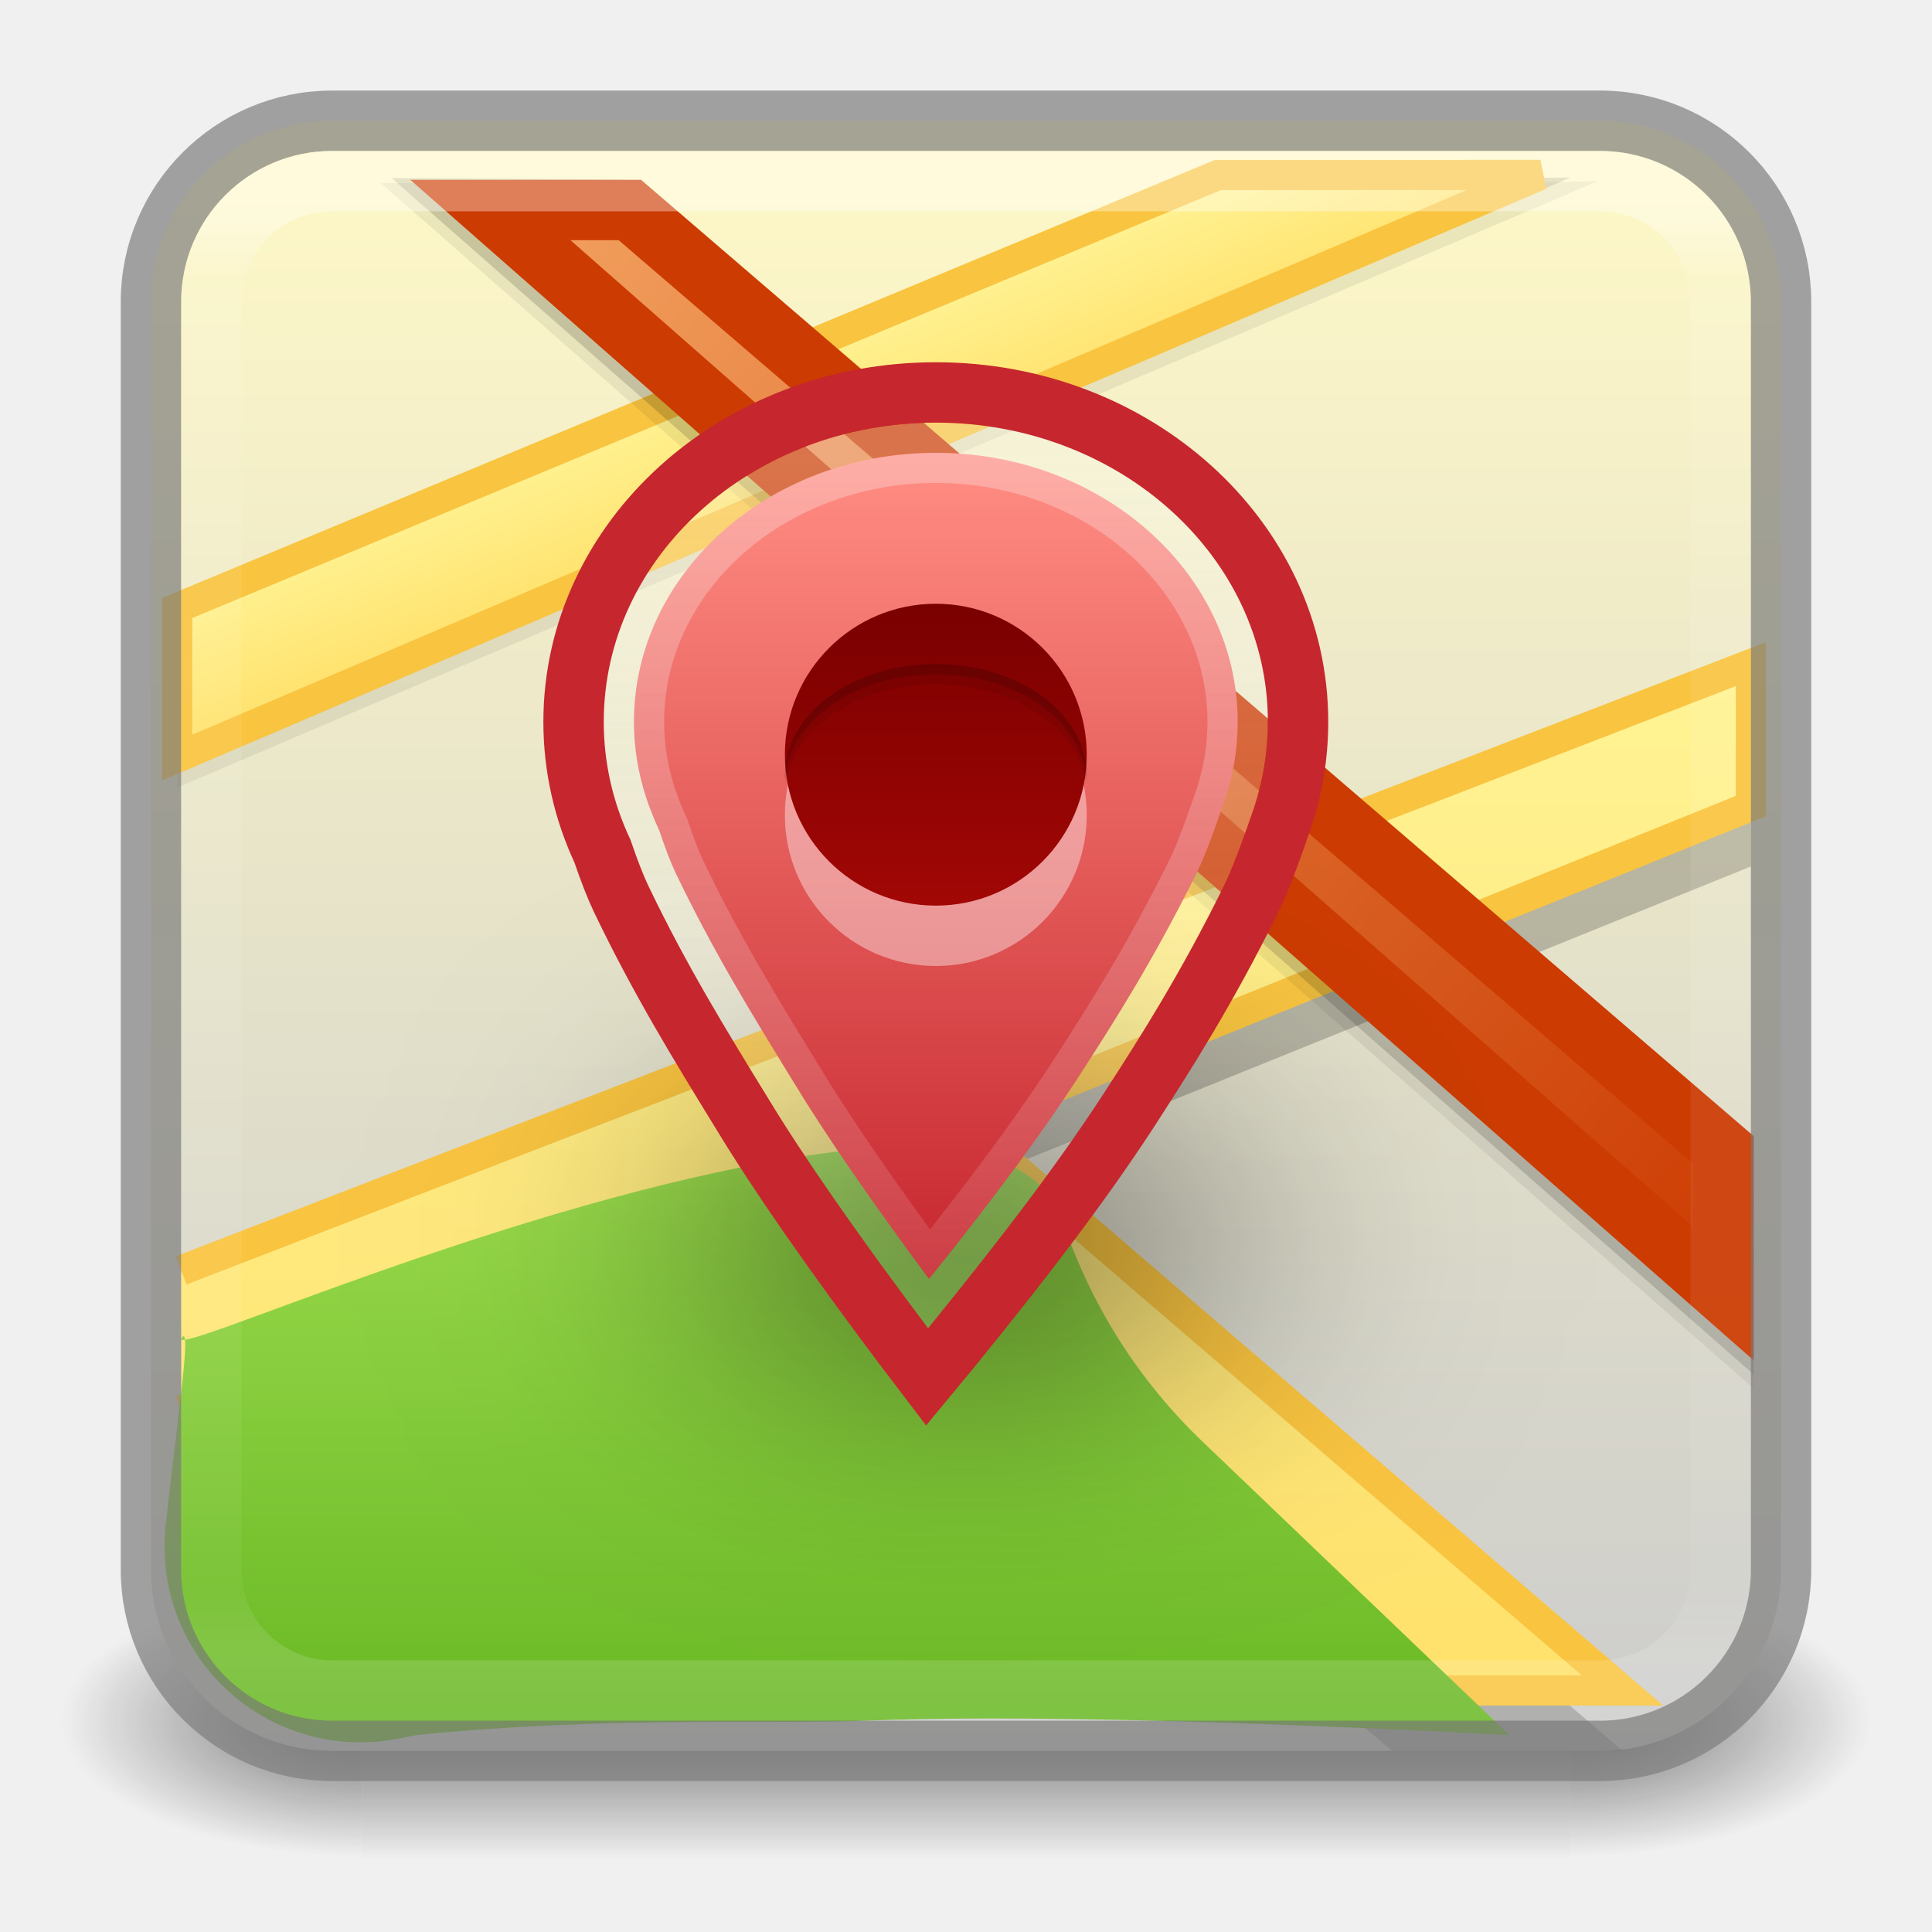
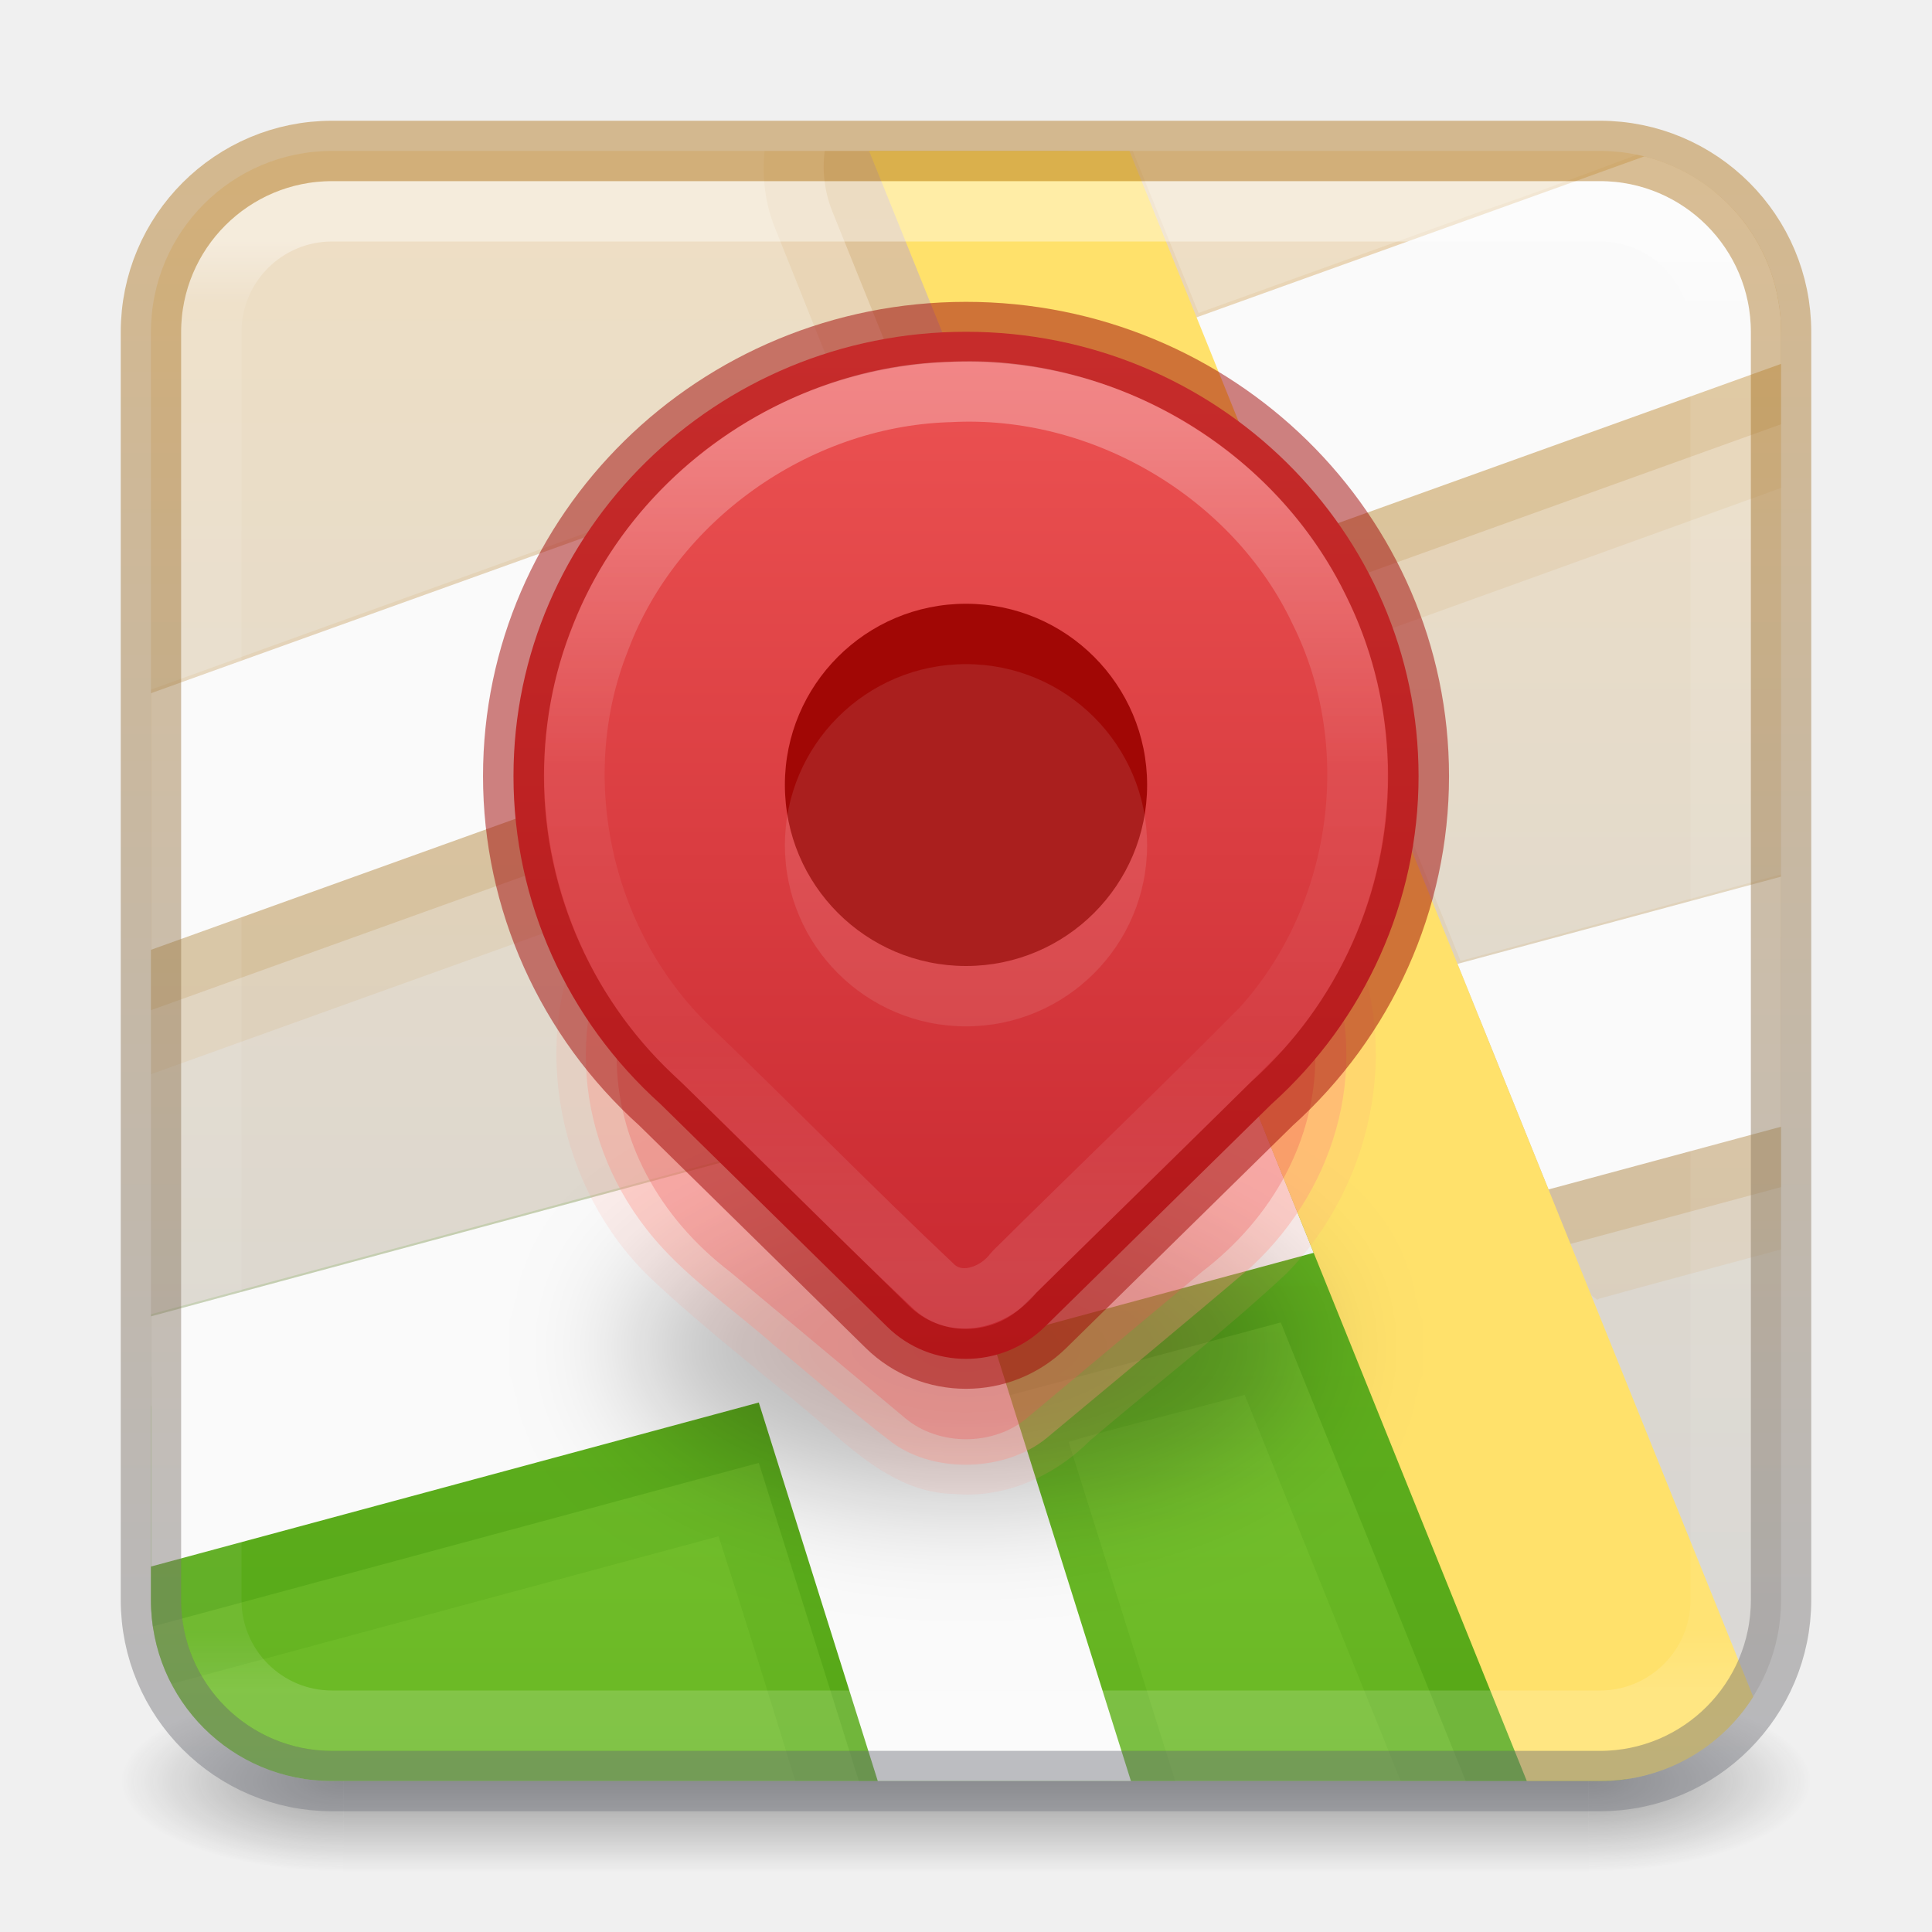
- <svg xmlns="http://www.w3.org/2000/svg" width="32px" height="32px" viewBox="0 0 32 32" version="1.1">
-   <defs>
-     <radialGradient cx="-0.14%" cy="50%" fx="-0.14%" fy="50%" r="100.14%" gradientTransform="translate(-0.001404,0.5),scale(1,0.450149),translate(0.001404,-0.5)" id="radialGradient-1">
-       <stop stop-color="#181818" offset="0%" />
-       <stop stop-color="#181818" stop-opacity="0" offset="100%" />
+ <svg xmlns="http://www.w3.org/2000/svg" xmlns:xlink="http://www.w3.org/1999/xlink" version="1.1" id="svg4332" height="32" width="32" xml:space="preserve">
+   <defs id="defs4334">
+     <linearGradient id="linearGradient72">
+       <stop id="stop69" style="stop-color:#ffffff;stop-opacity:1" offset="0" />
+       <stop id="stop70" style="stop-color:#ffffff;stop-opacity:0.235" offset="0.407" />
+       <stop id="stop71" style="stop-color:#ffffff;stop-opacity:0.157" offset="0.727" />
+       <stop id="stop72" style="stop-color:#ffffff;stop-opacity:0.392" offset="1" />
+     </linearGradient>
+     <linearGradient id="linearGradient67">
+       <stop style="stop-color:#ed5353;stop-opacity:1" offset="0" id="stop67" />
+       <stop style="stop-color:#c6262e;stop-opacity:1" offset="1" id="stop68" />
+     </linearGradient>
+     <linearGradient id="linearGradient64">
+       <stop style="stop-color:#9bdb4d;stop-opacity:1" offset="0" id="stop64" />
+       <stop style="stop-color:#68b723;stop-opacity:1" offset="1" id="stop65" />
+     </linearGradient>
+     <linearGradient id="linearGradient51">
+       <stop id="stop50" style="stop-color:#efdfc4;stop-opacity:1" offset="0" />
+       <stop id="stop51" style="stop-color:#d4d4d4;stop-opacity:1" offset="1" />
+     </linearGradient>
+     <linearGradient id="linearGradient31">
+       <stop style="stop-color:#b6802e;stop-opacity:1" offset="0" id="stop31" />
+       <stop style="stop-color:#7e8087;stop-opacity:1" offset="1" id="stop32" />
+     </linearGradient>
+     <linearGradient id="linearGradient3688-166-749-654">
+       <stop offset="0" style="stop-color:#181818;stop-opacity:1" id="stop3088" />
+       <stop offset="1" style="stop-color:#181818;stop-opacity:0" id="stop3090" />
+     </linearGradient>
+     <linearGradient id="linearGradient3702-501-757-795">
+       <stop offset="0" style="stop-color:#181818;stop-opacity:0" id="stop3100" />
+       <stop offset="0.5" style="stop-color:#181818;stop-opacity:1" id="stop3102" />
+       <stop offset="1" style="stop-color:#181818;stop-opacity:0" id="stop3104" />
+     </linearGradient>
+     <linearGradient x1="24" y1="6.24" x2="24" y2="41.76" id="linearGradient4161-0-2" xlink:href="#linearGradient3924-0" gradientUnits="userSpaceOnUse" gradientTransform="matrix(0.6756757,0,0,0.6756757,-0.21621,-0.2162061)" />
+     <linearGradient id="linearGradient3924-0">
+       <stop id="stop3926-6" style="stop-color:#ffffff;stop-opacity:1" offset="0" />
+       <stop id="stop3928-3" style="stop-color:#ffffff;stop-opacity:0.235" offset="0.042" />
+       <stop id="stop3930-2" style="stop-color:#ffffff;stop-opacity:0.157" offset="0.958" />
+       <stop id="stop3932-62" style="stop-color:#ffffff;stop-opacity:0.392" offset="1" />
+     </linearGradient>
+     <linearGradient xlink:href="#linearGradient51" id="linearGradient930-9-2" x1="16.768" y1="2.768" x2="16.768" y2="29.897" gradientUnits="userSpaceOnUse" />
+     <radialGradient cx="4.993" cy="43.5" r="2.5" fx="4.993" fy="43.5" id="radialGradient2976-3-3" xlink:href="#linearGradient3688-166-749-654" gradientUnits="userSpaceOnUse" gradientTransform="matrix(2.003784,0,0,1.4,27.98813,-17.4)" />
+     <radialGradient cx="4.993" cy="43.5" r="2.5" fx="4.993" fy="43.5" id="radialGradient2978-2-5" xlink:href="#linearGradient3688-166-749-654" gradientUnits="userSpaceOnUse" gradientTransform="matrix(2.003784,0,0,1.4,-20.01187,-104.4)" />
+     <linearGradient xlink:href="#linearGradient3702-501-757-795" id="linearGradient963" gradientUnits="userSpaceOnUse" x1="25.058" y1="47.028" x2="25.058" y2="39.999" />
+     <linearGradient xlink:href="#linearGradient67" id="linearGradient68" x1="31.998" y1="12.058" x2="31.998" y2="49.641" gradientUnits="userSpaceOnUse" />
+     <radialGradient cx="9.692" cy="41.272" fx="9.692" fy="41.272" r="29.069" gradientTransform="matrix(1.289676,0,0,0.7753883,54.28695,10.86722)" id="radialGradient-9-0-5-6" gradientUnits="userSpaceOnUse">
+       <stop stop-color="#000000" offset="0%" id="stop20-9-0-0" />
+       <stop stop-color="#000000" stop-opacity="0" offset="100%" id="stop21-3-3-4" />
    </radialGradient>
-     <linearGradient x1="53.779%" y1="96.067%" x2="53.779%" y2="-0.008%" id="linearGradient-2">
-       <stop stop-color="#181818" stop-opacity="0" offset="0%" />
-       <stop stop-color="#181818" offset="50%" />
-       <stop stop-color="#181818" stop-opacity="0" offset="100%" />
-     </linearGradient>
-     <linearGradient x1="48.904%" y1="0.395%" x2="48.904%" y2="99.929%" id="linearGradient-3">
-       <stop stop-color="#FFF9C7" offset="0%" />
-       <stop stop-color="#CCCCCC" offset="100%" />
-     </linearGradient>
-     <linearGradient x1="50%" y1="0%" x2="50%" y2="100%" id="linearGradient-4">
-       <stop stop-color="#FFF394" offset="0%" />
-       <stop stop-color="#FFE16B" offset="100%" />
-     </linearGradient>
-     <linearGradient x1="50%" y1="0%" x2="50%" y2="100%" id="linearGradient-5">
-       <stop stop-color="#9BDB4D" offset="0%" />
-       <stop stop-color="#68B723" offset="100%" />
-     </linearGradient>
-     <linearGradient x1="50%" y1="0%" x2="50%" y2="100%" id="linearGradient-6">
-       <stop stop-color="#FFF394" offset="0%" />
-       <stop stop-color="#FFE16B" offset="100%" />
-     </linearGradient>
-     <linearGradient x1="-30.948%" y1="50%" x2="100%" y2="50%" id="linearGradient-7">
-       <stop stop-color="#FFC27D" offset="0%" />
-       <stop stop-color="#CC3B02" offset="100%" />
-     </linearGradient>
-     <radialGradient cx="50%" cy="50.009%" fx="50%" fy="50.009%" r="140%" gradientTransform="translate(0.5,0.500085),scale(0.357143,1),translate(-0.5,-0.500085)" id="radialGradient-8">
-       <stop stop-color="#000000" offset="0%" />
-       <stop stop-color="#000000" stop-opacity="0" offset="100%" />
-     </radialGradient>
-     <filter x="-42.9%" y="-120.0%" width="185.7%" height="340.0%" filterUnits="objectBoundingBox" id="filter-9">
-       <feGaussianBlur stdDeviation="2" in="SourceGraphic" />
+     <filter x="-0.209" y="-0.48" width="1.417" height="1.96" filterUnits="objectBoundingBox" id="filter-10-6-6-8">
+       <feGaussianBlur stdDeviation="2" in="SourceGraphic" id="feGaussianBlur21-0-1-8" />
    </filter>
-     <linearGradient x1="50%" y1="0%" x2="50%" y2="100%" id="linearGradient-10">
-       <stop stop-color="#FF8C82" offset="1.743%" />
-       <stop stop-color="#C6262E" offset="100%" />
-     </linearGradient>
-     <linearGradient x1="50%" y1="0%" x2="50%" y2="100%" id="linearGradient-11">
-       <stop stop-color="#FAFAFA" stop-opacity="0.297" offset="0%" />
-       <stop stop-color="#FFFFFF" stop-opacity="0.104" offset="100%" />
-     </linearGradient>
-     <linearGradient x1="50%" y1="100%" x2="50%" y2="9.76491615e-14%" id="linearGradient-12">
-       <stop stop-color="#A10705" offset="0%" />
-       <stop stop-color="#7A0000" offset="100%" />
-     </linearGradient>
-     <linearGradient x1="50%" y1="2%" x2="50%" y2="98%" id="linearGradient-13">
-       <stop stop-color="#FFFFFF" offset="0%" />
-       <stop stop-color="#FFFFFF" stop-opacity="0.235" offset="4.167%" />
-       <stop stop-color="#FFFFFF" stop-opacity="0.157" offset="95.833%" />
-       <stop stop-color="#FFFFFF" stop-opacity="0.392" offset="100%" />
-     </linearGradient>
+     <linearGradient xlink:href="#linearGradient31" id="linearGradient1" gradientUnits="userSpaceOnUse" gradientTransform="translate(34.78695,-2)" x1="-18.522" y1="5.082" x2="-18.522" y2="31.156" />
+     <linearGradient xlink:href="#linearGradient64" id="linearGradient2" gradientUnits="userSpaceOnUse" gradientTransform="translate(34.78695,-2)" x1="-17.895" y1="4.942" x2="-17.895" y2="31.92" />
+     <linearGradient xlink:href="#linearGradient72" id="linearGradient69" gradientUnits="userSpaceOnUse" gradientTransform="matrix(0.7031941,0,0,0.7050845,-26.96713,-1.903839)" x1="61.019" y1="12.6" x2="61.019" y2="32.466" />
  </defs>
-   <g id="32" stroke="none" stroke-width="1" fill="none" fill-rule="evenodd">
-     <g id="Base-Shadow" transform="translate(1, 26)" fill-rule="nonzero" opacity="0.6">
-       <rect id="Base-Right-Shadow" fill="url(#radialGradient-1)" x="25" y="0" width="5" height="5" />
-       <rect id="Base-Left-Shadow" fill="url(#radialGradient-1)" transform="translate(2.5, 2.5) rotate(180) translate(-2.5, -2.5) " x="0" y="0" width="5" height="5" />
-       <rect id="Base-Middle-Shadow" fill="url(#linearGradient-2)" x="5" y="0" width="20" height="5" />
+   <g style="display:inline" id="g2036-2-8-6" transform="matrix(0.6999997,0,0,0.3333336,-0.8,15.33333)">
+     <g style="opacity:0.4" id="g3712-3-7-0" transform="matrix(1.052632,0,0,1.285713,-1.263158,-13.42854)">
+       <rect style="fill:url(#radialGradient2976-3-3);fill-opacity:1;stroke:none" id="rect2801-0-9-6" y="40" x="38" height="7" width="5" />
+       <rect style="fill:url(#radialGradient2978-2-5);fill-opacity:1;stroke:none" id="rect3696-2-2-2" transform="scale(-1)" y="-47" x="-10" height="7" width="5" />
+       <rect style="fill:url(#linearGradient963);fill-opacity:1;stroke:none" id="rect3700-1-0-6" y="40" x="10" height="7" width="28" />
    </g>
-     <rect id="Base-Square-Fill" fill="url(#linearGradient-3)" fill-rule="nonzero" x="2.5" y="2" width="27" height="27" rx="3" />
-     <g id="Yellow-Path-2" transform="translate(3, 11)">
-       <polyline id="Shadow-2" fill-opacity="0.07" fill="#000000" points="3.28813823e-15 11.042 26 1 26 3.351 12.966 8.621 23.874 18 20.06 18 9.987 9.576 4.28591858e-16 13.366" />
-       <polyline id="Shadow-1" fill-opacity="0.15" fill="#000000" points="3.28813823e-15 11.042 26 1 26 3.351 12.966 8.621 23.874 18 20.06 18 9.987 9.576 4.28591858e-16 13.366" />
-       <path d="M0,10.042 L26,0 L26,2.351 L12.966,7.621 L23.874,17 L20.06,17 L9.987,8.576 L0,12.366" id="Main-Path" stroke="#F9C440" stroke-width="0.5" fill="url(#linearGradient-4)" />
-     </g>
-     <path d="M3.017,22.148 C2.645,22.577 8.481,19.875 13.403,19.136 C15.833,18.771 17.236,19.142 17.61,20.25 C18.073,21.626 18.864,22.869 19.913,23.873 L25,28.739 L25,28.739 C20.224,28.489 16.665,28.409 14.323,28.5 C12.754,28.561 9.958,28.424 6.895,28.739 C6.892,28.74 6.787,28.76 6.578,28.8 L6.578,28.8 C4.82,29.137 3.121,27.985 2.783,26.227 C2.722,25.908 2.709,25.581 2.745,25.259 C2.745,25.259 2.745,25.259 2.745,25.259 C2.955,23.36 3.169,21.974 3.017,22.148 Z" id="Green-Park" fill="url(#linearGradient-5)" />
-     <g id="Yellow-Path-1" transform="translate(2, 1.042822)">
-       <polygon id="Shadow-2" fill-opacity="0.07" fill="#000000" transform="translate(12.32329, 6.053146) rotate(-22) translate(-12.32329, -6.053146) " points="0.503 5.003 19.952 4.806 25.11 6.805 -0.464 7.301" />
-       <polygon id="Shadow-1" fill-opacity="0.15" fill="#000000" transform="translate(12.09793, 5.89828) rotate(-22) translate(-12.09793, -5.89828) " points="0.503 4.847 19.582 4.652 24.641 6.652 -0.446 7.145" />
-       <polygon id="Main-Path" stroke="#F9C440" stroke-width="0.5" fill="url(#linearGradient-6)" transform="translate(11.84962, 5.752811) rotate(-22) translate(-11.84962, -5.752811) " points="0.503 4.7 19.174 4.508 24.125 6.508 -0.426 6.998" />
-     </g>
-     <g id="Orange-Path" transform="translate(6.207139, 0.951343)">
-       <polygon id="Shadow-2" fill-opacity="0.07" fill="#000000" transform="translate(12.33956, 11.06368) rotate(41) translate(-12.33956, -11.06368) " points="0.154 9.804 24.982 9.663 27.472 12.465 -2.793 12.313" />
-       <polygon id="Shadow-1" fill-opacity="0.15" fill="#000000" transform="translate(12.42886, 10.90748) rotate(41) translate(-12.42886, -10.90748) " points="0.339 9.646 24.973 9.506 27.443 12.309 -2.585 12.154" />
-       <path d="M24.73,9.906 L26.291,11.702 L-0.901,11.556 L0.843,10.04 L24.73,9.906 Z" id="Main-Path" stroke="#CC3B02" fill="url(#linearGradient-7)" transform="translate(12.58159, 10.80634) rotate(41) translate(-12.58159, -10.80634) " />
-     </g>
-     <g id="Pin" transform="translate(9, 7)">
-       <ellipse id="Shadow" fill="url(#radialGradient-8)" fill-rule="nonzero" opacity="0.581" filter="url(#filter-9)" cx="7" cy="13.5" rx="7" ry="2.5" />
-       <path d="M6.5,0.5 C7.887,0.5 9.145,1.003 10.054,1.823 C10.944,2.625 11.5,3.731 11.5,4.957 C11.5,5.4 11.427,5.828 11.293,6.229 C11.094,6.814 10.938,7.224 10.821,7.458 C10.093,8.927 9.439,9.943 8.967,10.677 C8.309,11.706 7.485,12.819 6.388,14.185 C5.418,12.878 4.671,11.791 4.144,10.923 C3.447,9.787 2.82,8.77 2.193,7.464 C2.112,7.296 2.021,7.058 1.917,6.749 C1.641,6.16 1.5,5.573 1.5,4.957 C1.5,3.731 2.056,2.625 2.946,1.823 C3.855,1.003 5.113,0.5 6.5,0.5 Z" id="Pin-Shape" stroke="url(#linearGradient-11)" fill="url(#linearGradient-10)" />
-       <path d="M6.5,-0.5 C8.15,-0.5 9.643,0.106 10.724,1.08 C11.825,2.072 12.5,3.444 12.5,4.957 C12.5,5.51 12.409,6.045 12.24,6.552 C12.021,7.195 11.845,7.645 11.717,7.902 C10.968,9.415 10.294,10.462 9.809,11.216 C9.056,12.394 8.092,13.68 6.76,15.316 C6.623,15.484 6.488,15.648 6.356,15.807 C6.231,15.643 6.103,15.474 5.972,15.301 C4.789,13.728 3.896,12.442 3.292,11.446 C2.577,10.281 1.935,9.236 1.292,7.897 C1.201,7.708 1.096,7.441 0.978,7.097 C0.67,6.437 0.5,5.715 0.5,4.957 C0.5,3.444 1.175,2.072 2.276,1.08 C3.357,0.106 4.85,-0.5 6.5,-0.5 Z" id="Pin-Shape" stroke="#C6262E" />
-       <circle id="Pin-Oval-Highlight" fill-opacity="0.4" fill="#FFFFFF" cx="6.5" cy="6.5" r="2.5" />
-       <circle id="Pin-Oval" fill="url(#linearGradient-12)" cx="6.5" cy="5.5" r="2.5" />
-       <path d="M6.5,4 C7.881,4 9,4.821 9,5.833 C9,5.862 8.999,5.89 8.997,5.918 L9,6 C9,4.987 7.881,4.167 6.5,4.167 C5.157,4.167 4.062,4.943 4.003,5.917 L4,5.833 C4,4.821 5.119,4 6.5,4 Z" id="Pin-Oval-Inset-2" fill-opacity="0.14" fill="#000000" />
-       <path d="M6.5,4 C7.881,4 9,4.821 9,5.833 C9,5.89 8.997,5.946 8.99,6.001 C8.875,5.066 7.804,4.333 6.5,4.333 C5.196,4.333 4.125,5.066 4.01,6 C4.003,5.946 4,5.89 4,5.833 C4,4.821 5.119,4 6.5,4 Z" id="Pin-Oval-Inset-1" fill-opacity="0.07" fill="#000000" />
-     </g>
-     <rect id="Base-Square-Border" stroke="#7D7D7D" opacity="0.695" stroke-linecap="round" stroke-linejoin="round" x="2.5" y="2" width="27" height="27" rx="3" />
-     <rect id="Base-Edge-Highlight" stroke="url(#linearGradient-13)" opacity="0.35" stroke-linecap="round" stroke-linejoin="round" x="3.5" y="3" width="25" height="25" rx="2" />
  </g>
+   <rect style="color:#000000;font-variation-settings:normal;display:inline;overflow:visible;visibility:visible;vector-effect:none;fill:url(#linearGradient930-9-2);fill-opacity:1;fill-rule:nonzero;stroke:none;stroke-width:1;stroke-linecap:butt;stroke-linejoin:miter;stroke-miterlimit:4;stroke-dasharray:none;stroke-dashoffset:0;stroke-opacity:0.5;marker:none;enable-background:accumulate;stop-color:#000000" id="rect5505-21-1-2-1" y="2.5" x="2.5" ry="3" rx="3" height="27" width="27" />
+   <path id="path1" style="font-variation-settings:normal;opacity:1;vector-effect:none;fill:url(#linearGradient2);fill-opacity:1;stroke:none;stroke-width:1;stroke-linecap:butt;stroke-linejoin:miter;stroke-miterlimit:4;stroke-dasharray:none;stroke-dashoffset:0;stroke-opacity:0.5;-inkscape-stroke:none;marker:none;stop-color:#000000;stop-opacity:1" d="M 22.539 18.385 L 2.5 23.291 L 2.5 26.5 C 2.5 28.162 3.838 29.5 5.5 29.5 L 26.5 29.5 C 26.644 29.5 26.787 29.49 26.926 29.471 L 22.539 18.385 z " />
+   <path style="baseline-shift:baseline;display:inline;overflow:visible;vector-effect:none;fill:#ffe16b;stroke-linecap:round;stroke-linejoin:round;enable-background:accumulate;stop-color:#000000" d="M 15.643,0.251 29.89,35.555" id="path57" />
+   <path id="path3-9-3" style="font-variation-settings:normal;baseline-shift:baseline;display:inline;overflow:visible;opacity:0.15;vector-effect:none;fill:#3a9104;fill-opacity:1;stroke-width:1;stroke-linecap:round;stroke-linejoin:round;stroke-miterlimit:4;stroke-dasharray:none;stroke-dashoffset:0;stroke-opacity:1;-inkscape-stroke:none;enable-background:accumulate;stop-color:#000000;stop-opacity:1" d="M 19.877 17.084 C 19.727 17.078 19.572 17.111 19.412 17.205 L 2.5 21.768 L 2.5 26.5 C 2.5 27.002 2.621 27.475 2.838 27.891 L 11.902 25.445 C 12.339 26.792 12.755 28.147 13.174 29.5 L 19.465 29.5 L 17.699 23.881 C 18.66 23.601 19.647 23.369 20.615 23.102 C 21.477 25.234 22.34 27.367 23.201 29.5 L 26.5 29.5 C 27.064 29.5 27.591 29.345 28.041 29.076 C 26.02 26.193 23.871 23.416 22.684 21.91 C 22.743 21.653 22.711 21.37 22.576 21.098 L 21.18 17.639 C 20.744 17.472 20.328 17.101 19.877 17.084 z " />
+   <path id="path3-9" style="font-variation-settings:normal;baseline-shift:baseline;display:inline;overflow:visible;opacity:0.3;vector-effect:none;fill:#3a9104;fill-opacity:1;stroke-width:1;stroke-linecap:round;stroke-linejoin:round;stroke-miterlimit:4;stroke-dasharray:none;stroke-dashoffset:0;stroke-opacity:1;-inkscape-stroke:none;enable-background:accumulate;stop-color:#000000;stop-opacity:1" d="M 20.945 17.834 L 2.5 22.805 L 2.5 26.5 C 2.5 26.649 2.51 26.796 2.531 26.939 L 12.568 24.23 L 14.225 29.5 L 18.418 29.5 L 16.434 23.188 L 21.213 21.904 L 24.277 29.5 L 26.5 29.5 C 26.673 29.5 26.843 29.485 27.008 29.457 L 22.281 21.617 L 22.453 21.57 L 20.945 17.834 z " />
+   <path id="path3" style="baseline-shift:baseline;display:inline;overflow:visible;vector-effect:none;fill:#fafafa;stroke-linecap:round;stroke-linejoin:round;enable-background:accumulate;stop-color:#000000" d="M 20.252 17.014 L 2.5 21.803 L 2.5 25.947 L 12.568 23.23 L 14.539 29.5 L 18.732 29.5 L 16.434 22.188 L 21.76 20.75 L 20.252 17.014 z " />
+   <path id="path2-2-2" style="font-variation-settings:normal;baseline-shift:baseline;display:inline;overflow:visible;opacity:0.15;vector-effect:none;fill:#cfa25e;fill-opacity:1;stroke-width:1;stroke-linecap:round;stroke-linejoin:round;stroke-miterlimit:4;stroke-dasharray:none;stroke-dashoffset:0;stroke-opacity:1;-inkscape-stroke:none;enable-background:accumulate;stop-color:#000000;stop-opacity:1" d="M 12.664 2.5 C 12.623 2.901 12.665 3.312 12.809 3.707 C 13.276 4.875 13.743 6.042 14.211 7.209 C 10.306 8.61 6.401 10.012 2.5 11.422 L 2.5 17.793 C 7.149 16.119 11.801 14.453 16.451 12.783 C 17.087 14.364 17.724 15.943 18.361 17.523 L 20.252 17.014 L 26.455 21.527 C 26.466 21.521 26.477 21.516 26.488 21.51 C 27.49 21.233 28.495 20.964 29.5 20.695 L 29.5 14.482 C 27.731 14.96 25.962 15.44 24.191 15.916 C 23.496 14.194 22.8 12.472 22.104 10.75 C 24.57 9.863 27.035 8.973 29.5 8.082 L 29.5 5.5 C 29.5 4.05 28.481 2.845 27.117 2.562 C 26.25 2.885 25.385 3.217 24.51 3.508 C 22.957 4.068 21.405 4.625 19.852 5.184 C 19.489 4.289 19.125 3.394 18.762 2.5 L 12.664 2.5 z " />
+   <path id="path2-2" style="font-variation-settings:normal;baseline-shift:baseline;display:inline;overflow:visible;opacity:0.2;vector-effect:none;fill:#b6802e;fill-opacity:1;stroke-width:1;stroke-linecap:round;stroke-linejoin:round;stroke-miterlimit:4;stroke-dasharray:none;stroke-dashoffset:0;stroke-opacity:1;-inkscape-stroke:none;enable-background:accumulate;stop-color:#000000;stop-opacity:1" d="M 13.66 2.5 C 13.616 2.831 13.655 3.178 13.789 3.51 L 15.168 6.928 L 18.936 5.574 L 17.695 2.5 L 13.66 2.5 z M 28.398 3.174 L 2.5 12.482 L 2.5 16.732 L 17.018 11.514 L 19.338 17.26 L 20.252 17.014 L 20.785 10.16 L 29.5 7.027 L 29.5 5.5 C 29.5 4.559 29.072 3.723 28.398 3.174 z M 29.5 15.52 L 24.141 16.965 L 25.648 20.701 L 29.5 19.662 L 29.5 15.52 z " />
+   <path id="path2" style="baseline-shift:baseline;display:inline;overflow:visible;vector-effect:none;fill:#fafafa;stroke-linecap:round;stroke-linejoin:round;enable-background:accumulate;stop-color:#000000" d="M 27.236 2.59 L 2.5 11.482 L 2.5 15.732 L 29.5 6.027 L 29.5 5.5 C 29.5 4.093 28.541 2.917 27.238 2.59 L 27.236 2.59 z M 29.5 14.52 L 24.141 15.965 L 25.648 19.701 L 29.5 18.662 L 29.5 14.52 z " />
+   <path id="path58" style="baseline-shift:baseline;display:inline;overflow:visible;vector-effect:none;fill:#ffe16b;stroke-linecap:round;stroke-linejoin:round;enable-background:accumulate;stop-color:#000000" d="M 14.395 2.5 L 25.289 29.5 L 26.5 29.5 C 27.572 29.5 28.509 28.944 29.039 28.104 L 18.707 2.5 L 14.395 2.5 z " />
+   <ellipse id="Shadow-6-7" fill="url(#radialGradient-9)" fill-rule="nonzero" opacity="0.581" filter="url(#filter-10)" cx="66.787" cy="42.867" rx="11.5" ry="5" style="opacity:0.3;fill:url(#radialGradient-9-0-5-6);stroke-width:2.037;filter:url(#filter-10-6-6-8)" transform="matrix(0.4909091,0,0,0.4909091,-16.78632,1.272727)" />
+   <path id="rect52-9-8-3-0" style="font-variation-settings:normal;opacity:0.126;vector-effect:none;fill:#ff8c82;fill-opacity:1;stroke:none;stroke-width:1;stroke-linecap:round;stroke-linejoin:round;stroke-miterlimit:4;stroke-dasharray:none;stroke-dashoffset:0;stroke-opacity:0.5;-inkscape-stroke:none" d="m 15.68,11.752 c -2.419,0.08 -4.914,1.364 -5.986,3.605 -0.94,1.901 -0.448,4.334 1.064,5.796 0.953,0.902 2.008,1.689 2.997,2.55 0.578,0.506 1.227,1.025 2.034,1.04 0.849,0.083 1.675,-0.291 2.267,-0.885 1.085,-0.925 2.218,-1.798 3.26,-2.772 1.397,-1.433 1.902,-3.709 1.067,-5.555 -1.103,-2.552 -4.023,-3.91 -6.703,-3.779 z" />
+   <path id="rect52-9-8-3" style="font-variation-settings:normal;opacity:0.334;vector-effect:none;fill:#ff8c82;fill-opacity:1;stroke:none;stroke-width:1;stroke-linecap:round;stroke-linejoin:round;stroke-miterlimit:4;stroke-dasharray:none;stroke-dashoffset:0;stroke-opacity:0.5;-inkscape-stroke:none" d="m 15.689,12.244 c -2.25,0.073 -4.378,1.25 -5.349,2.945 -1.042,1.735 -0.787,3.945 0.633,5.481 0.549,0.596 1.248,1.08 1.864,1.625 0.654,0.531 1.274,1.095 1.95,1.606 0.714,0.513 1.868,0.468 2.541,-0.076 1.134,-0.946 2.275,-1.887 3.397,-2.842 1.478,-1.378 1.972,-3.426 1.243,-5.173 -0.714,-1.814 -2.699,-3.22 -4.96,-3.506 -0.435,-0.06 -0.878,-0.077 -1.319,-0.061 z" />
+   <path id="rect52-9-8" style="font-variation-settings:normal;opacity:0.3;vector-effect:none;fill:#ed5353;fill-opacity:1;stroke:none;stroke-width:3.025;stroke-linecap:round;stroke-linejoin:round;stroke-miterlimit:4;stroke-dasharray:none;stroke-dashoffset:0;stroke-opacity:0.5;-inkscape-stroke:none" d="M 31.999,12 C 23.163,12 16,19.163 16,27.999 c -8.9e-5,4.491 1.887,8.774 5.2,11.805 l 8.017,8.018 a 3.935,3.935 0.002 0 0 5.565,2.38e-4 L 42.8,39.804 C 46.113,36.773 48,32.49 48,27.999 48,19.162 40.836,11.999 31.999,12 Z" transform="matrix(0.3616327,0,0,0.3021361,4.427805,9.041041)" />
+   <path id="rect52-9" style="font-variation-settings:normal;vector-effect:none;fill:url(#linearGradient68);fill-opacity:1;stroke:#a10705;stroke-width:2.154;stroke-linecap:round;stroke-linejoin:round;stroke-miterlimit:4;stroke-dasharray:none;stroke-dashoffset:0;stroke-opacity:0.5;-inkscape-stroke:none" d="M 31.999,12 C 23.163,12 16,19.163 16,27.999 c -8.9e-5,4.491 1.887,8.774 5.2,11.805 l 8.017,8.018 a 3.935,3.935 0.002 0 0 5.565,2.38e-4 L 42.8,39.804 C 46.113,36.773 48,32.49 48,27.999 48,19.162 40.836,11.999 31.999,12 Z" transform="matrix(0.4684683,0,0,0.4601037,1.009398,-0.02609322)" />
+   <path id="rect52-9-2" style="font-variation-settings:normal;vector-effect:none;fill:none;fill-opacity:1;stroke:url(#linearGradient69);stroke-width:1;stroke-linecap:round;stroke-linejoin:round;stroke-miterlimit:4;stroke-dasharray:none;stroke-dashoffset:0;stroke-opacity:1;-inkscape-stroke:none;opacity:0.3;stop-color:#000000;stop-opacity:1" d="m 15.677,6.494 c -2.516,0.092 -4.866,1.775 -5.738,4.092 -0.904,2.255 -0.33,4.982 1.405,6.705 1.391,1.331 2.735,2.712 4.136,4.031 0.408,0.358 1.018,0.145 1.314,-0.247 1.367,-1.356 2.763,-2.687 4.115,-4.057 1.666,-1.85 2.056,-4.679 0.951,-6.898 C 20.79,7.852 18.264,6.351 15.719,6.493 Z" />
+   <circle style="font-variation-settings:normal;vector-effect:none;fill:#a10705;fill-opacity:1;stroke:none;stroke-width:1;stroke-linecap:round;stroke-linejoin:round;stroke-miterlimit:4;stroke-dasharray:none;stroke-dashoffset:0;stroke-opacity:1;-inkscape-stroke:none;marker:none" id="path73" cx="16" cy="13" r="3" />
+   <circle style="font-variation-settings:normal;opacity:0.1;vector-effect:none;fill:#fafafa;fill-opacity:1;stroke:none;stroke-width:1;stroke-linecap:round;stroke-linejoin:round;stroke-miterlimit:4;stroke-dasharray:none;stroke-dashoffset:0;stroke-opacity:1;-inkscape-stroke:none;marker:none" id="path73-0" cx="16" cy="14" r="3" />
+   <rect style="opacity:0.4;fill:none;stroke:url(#linearGradient4161-0-2);stroke-width:1;stroke-linecap:round;stroke-linejoin:round;stroke-miterlimit:4;stroke-dasharray:none;stroke-dashoffset:0;stroke-opacity:1" id="rect6741-7-4-3-8" y="3.5" x="3.5" ry="2" rx="2" height="25" width="25" />
+   <rect style="color:#000000;font-variation-settings:normal;display:inline;overflow:visible;visibility:visible;opacity:0.5;vector-effect:none;fill:none;fill-opacity:1;fill-rule:nonzero;stroke:url(#linearGradient1);stroke-width:1;stroke-linecap:round;stroke-linejoin:round;stroke-miterlimit:4;stroke-dasharray:none;stroke-dashoffset:0;stroke-opacity:1;marker:none;enable-background:accumulate;stop-color:#000000;-inkscape-stroke:none;stop-opacity:1" id="rect5505-21-1-2-1-5" y="2.5" x="2.5" ry="3" rx="3" height="27" width="27" />
</svg>
